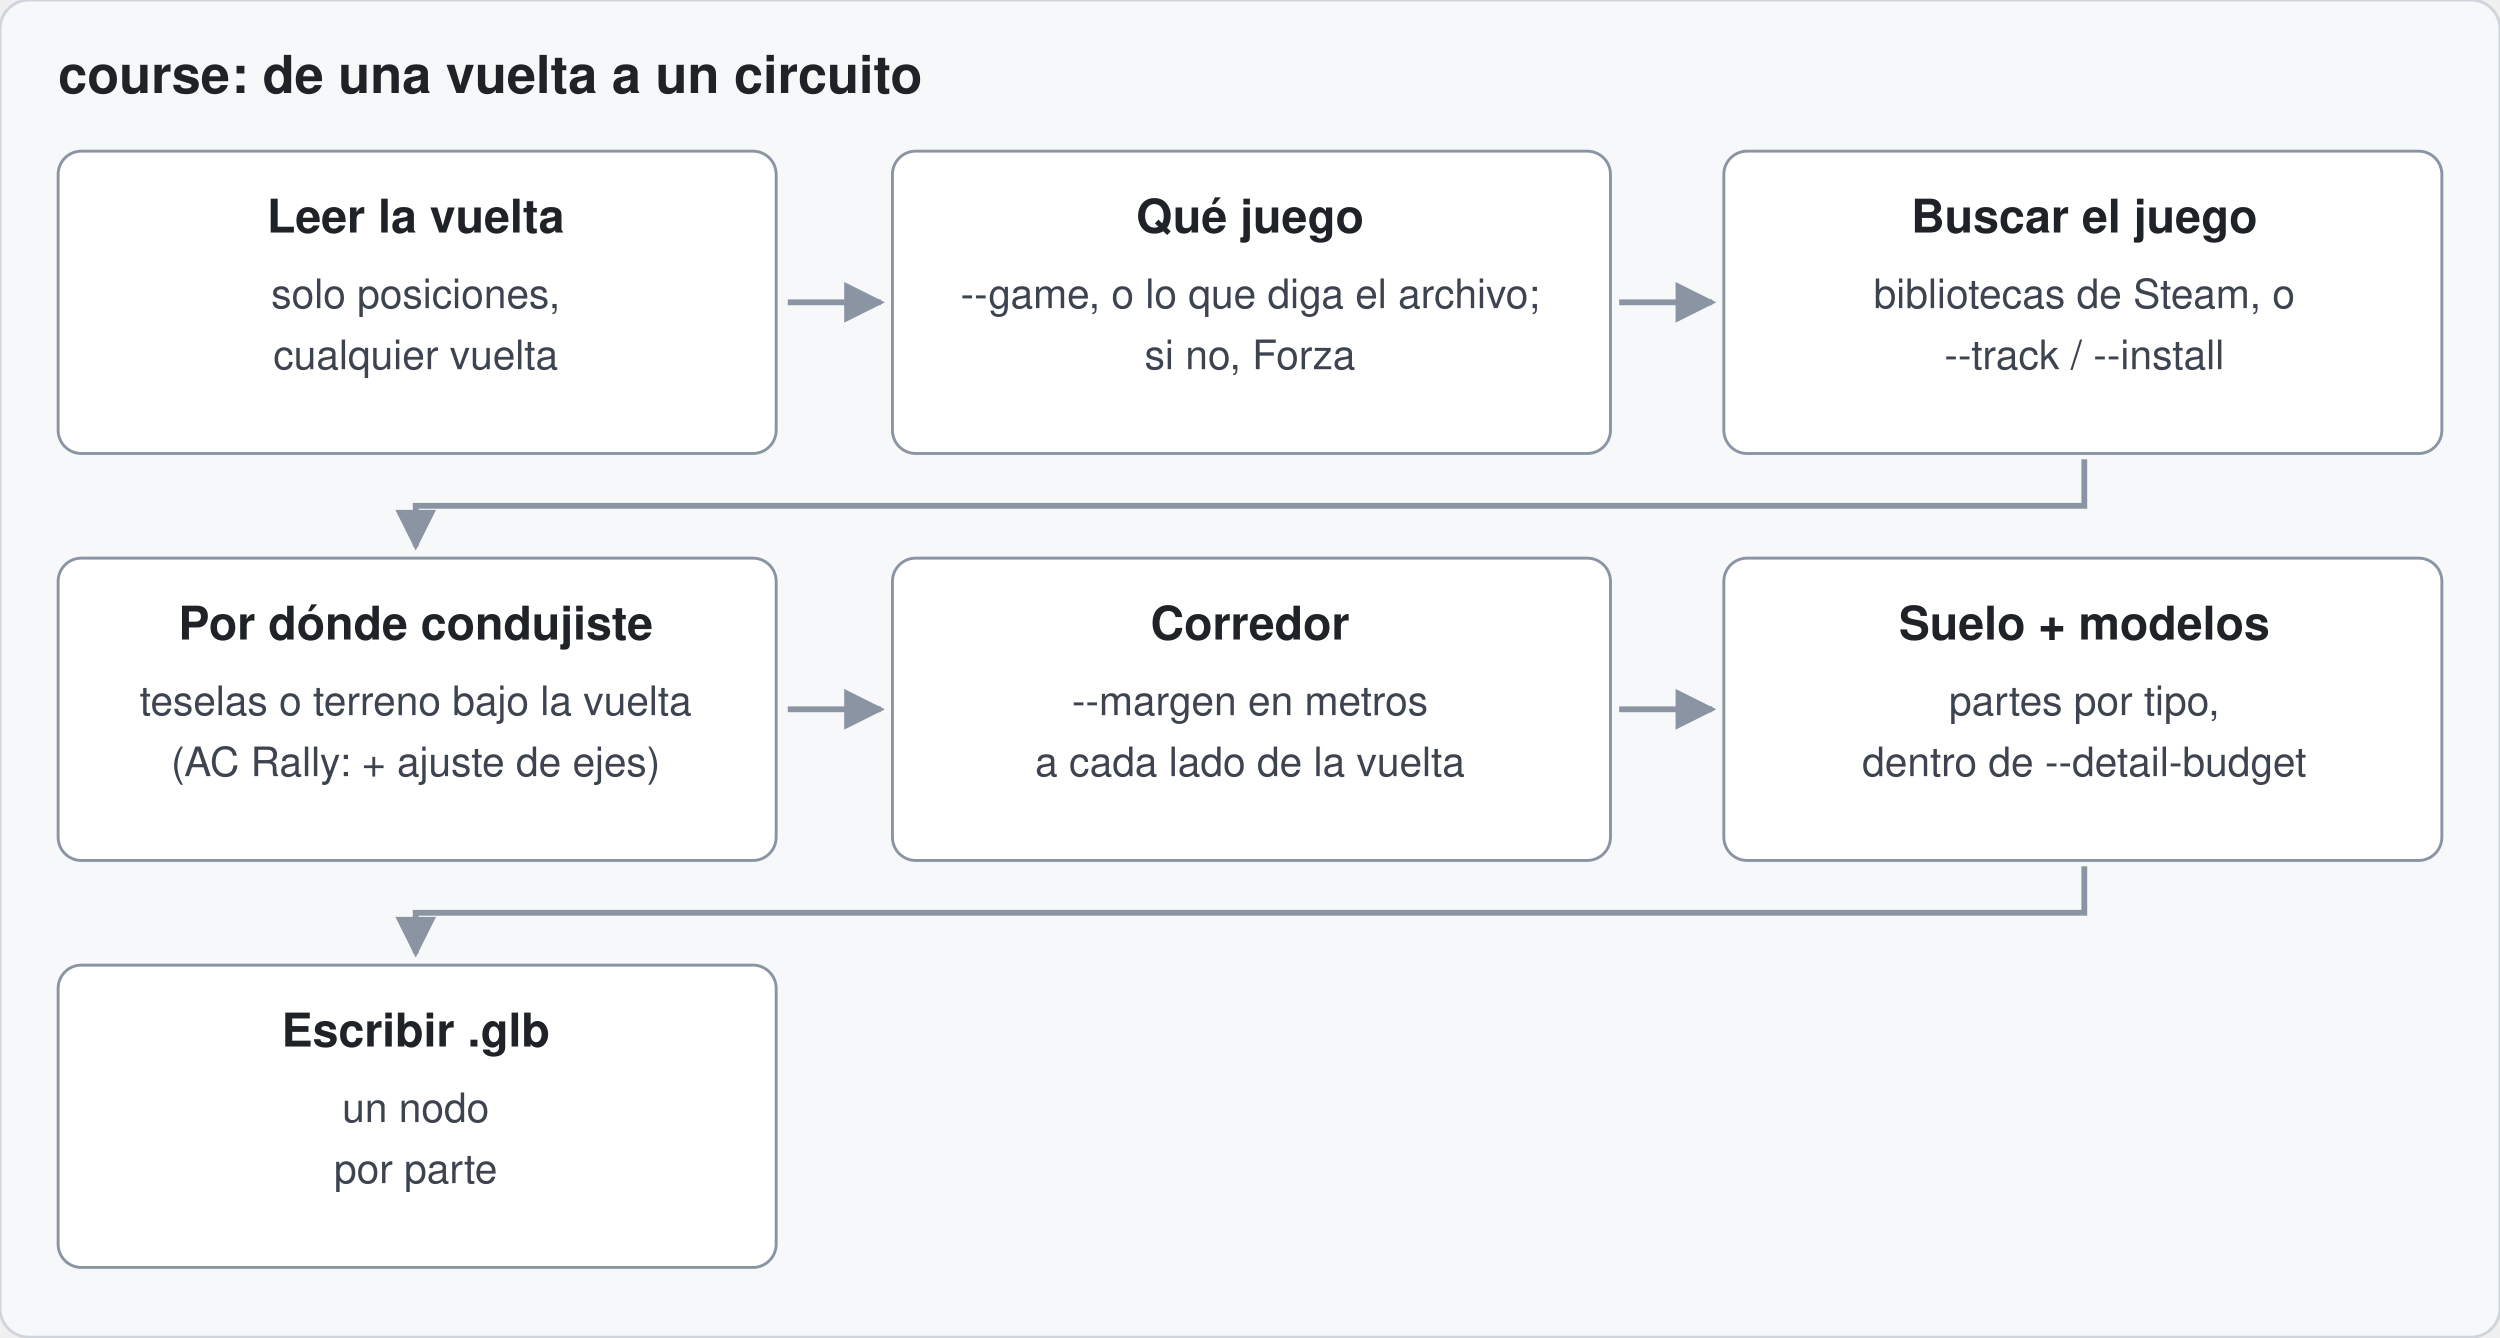
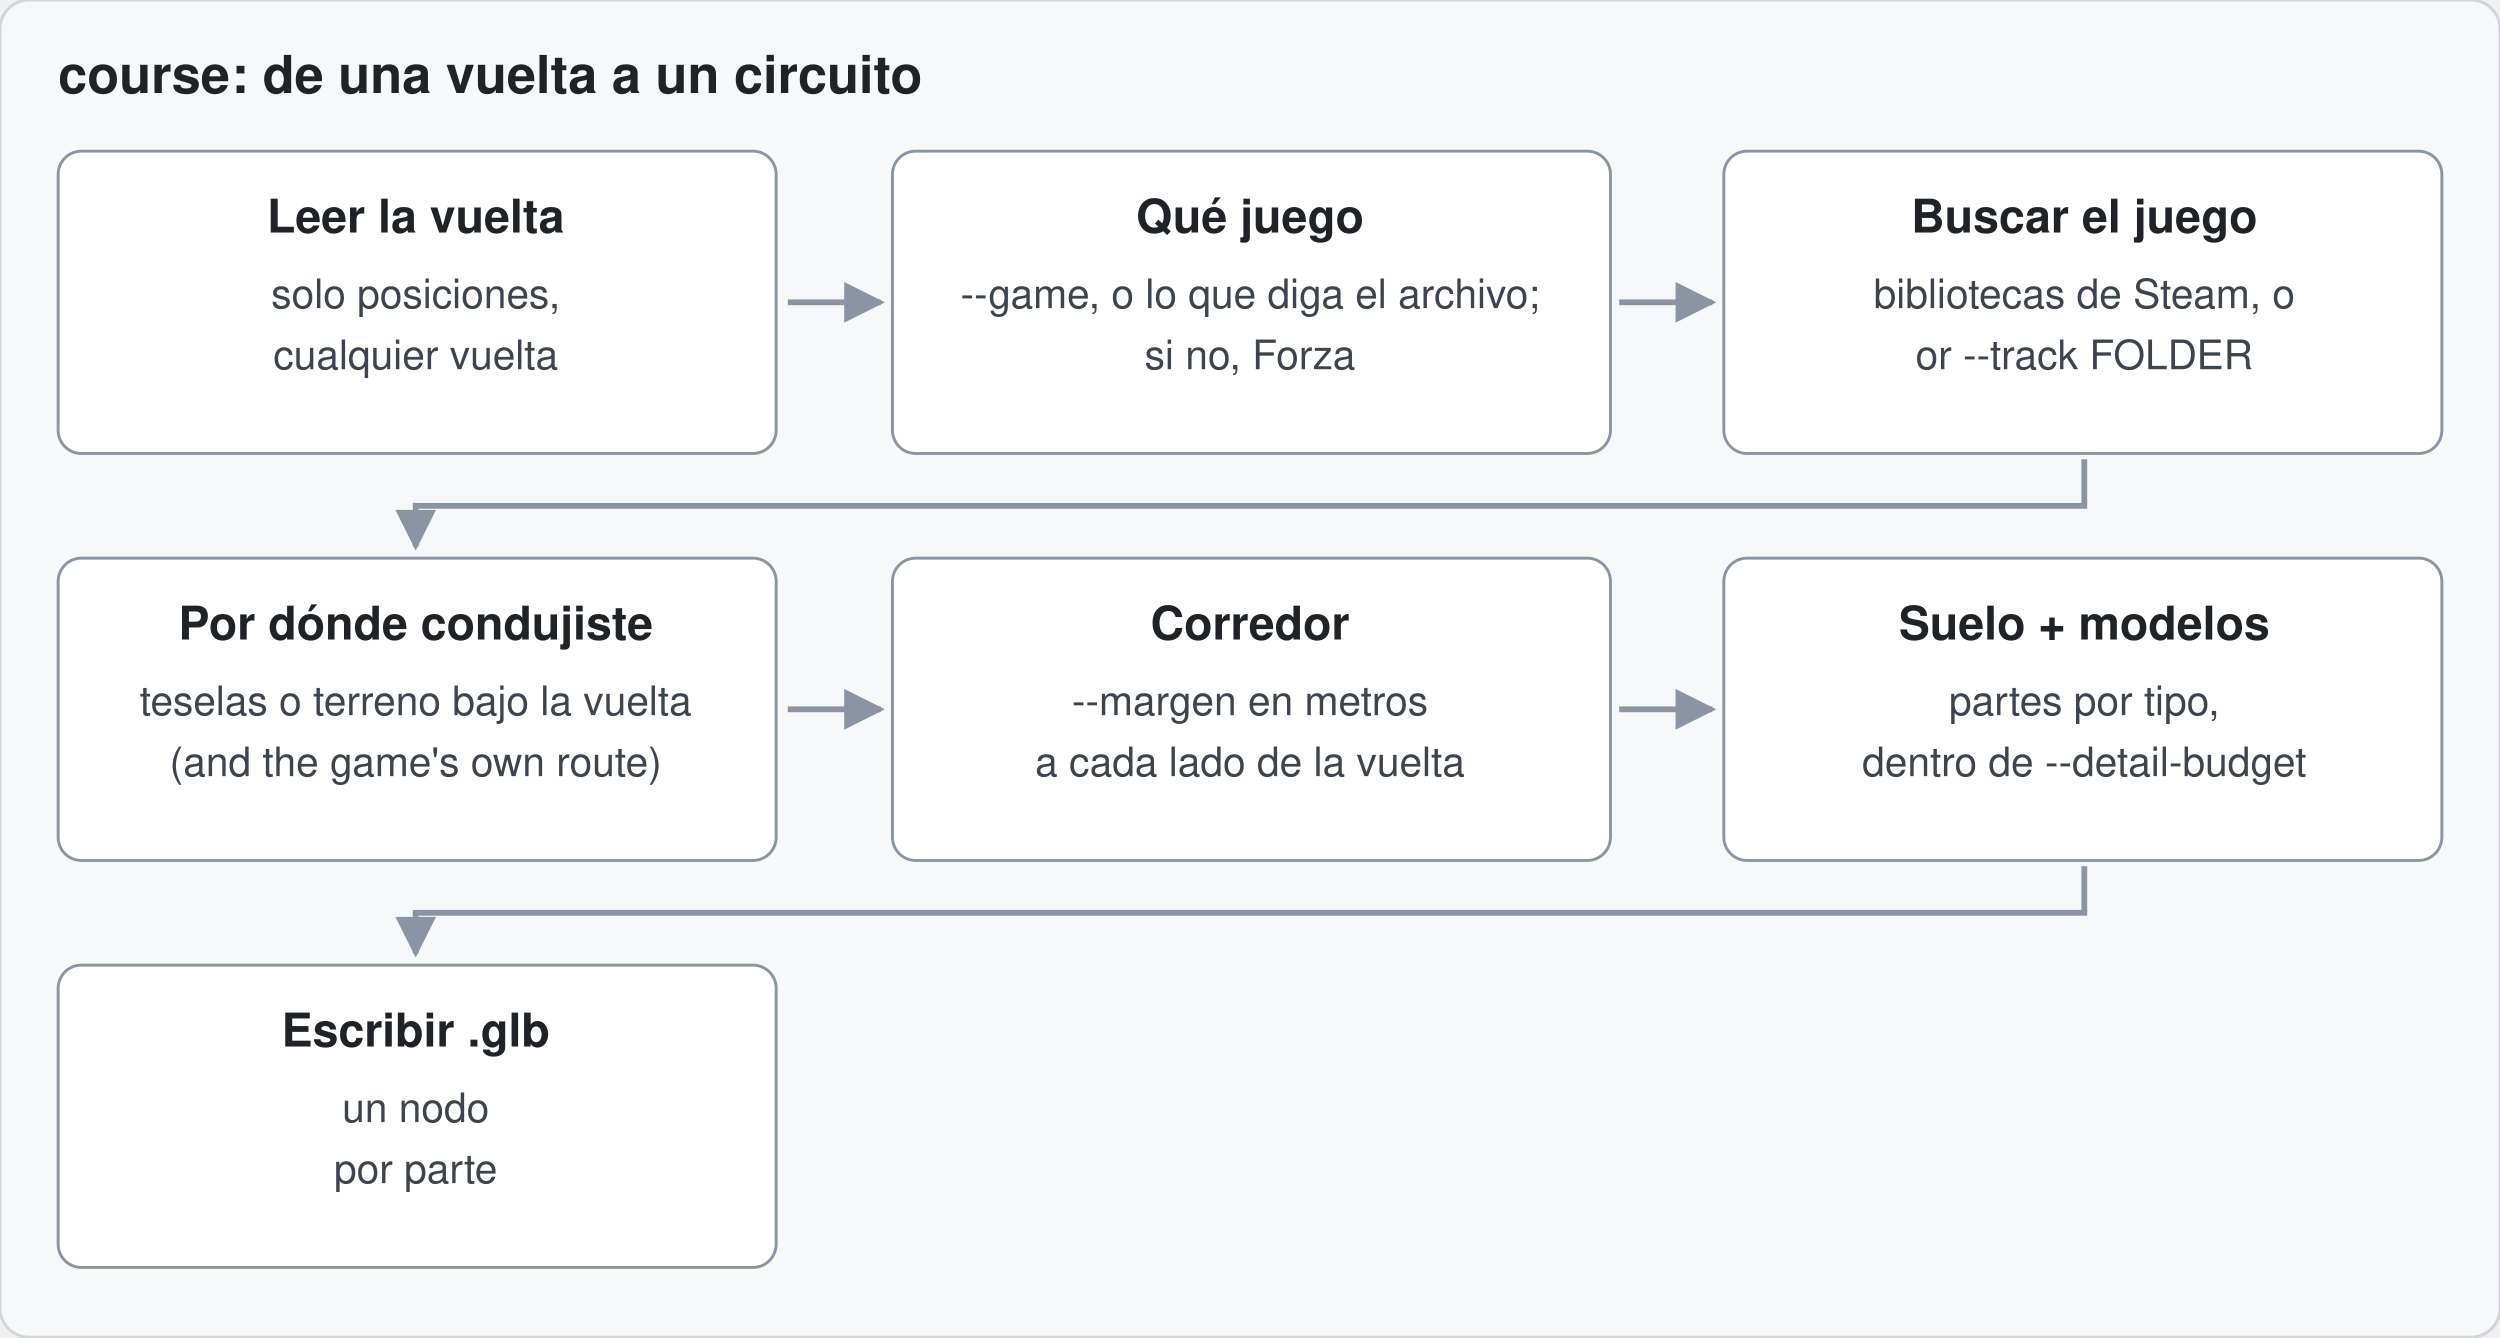
<svg xmlns="http://www.w3.org/2000/svg" width="860" height="460" viewBox="0 0 860 460" role="img" aria-label="course: from a lap to a course">
  <rect width="860" height="460" rx="10" fill="#f7f8fa" stroke="#d0d4db" />
  <defs>
    <marker id="a" viewBox="0 0 10 10" refX="9" refY="5" markerWidth="7" markerHeight="7" orient="auto-start-reverse">
      <path d="M0,0 L10,5 L0,10 z" fill="#8a94a3" />
    </marker>
  </defs>
  <text x="20" y="32" font-family="Segoe UI,Helvetica,Arial,sans-serif" font-size="18" font-weight="600" fill="#1f2328" text-anchor="start">course: de una vuelta a un circuito</text>
  <rect x="20" y="52" width="247" height="104" rx="8" fill="#ffffff" stroke="#8a94a3" />
  <text x="143" y="80" font-family="Segoe UI,Helvetica,Arial,sans-serif" font-size="16" font-weight="600" fill="#1f2328" text-anchor="middle">Leer la vuelta</text>
  <text x="143" y="106" font-family="Segoe UI,Helvetica,Arial,sans-serif" font-size="14" font-weight="400" fill="#3d4450" text-anchor="middle">solo posiciones,</text>
  <text x="143" y="127" font-family="Segoe UI,Helvetica,Arial,sans-serif" font-size="14" font-weight="400" fill="#3d4450" text-anchor="middle">cualquier vuelta</text>
  <rect x="307" y="52" width="247" height="104" rx="8" fill="#ffffff" stroke="#8a94a3" />
  <text x="430" y="80" font-family="Segoe UI,Helvetica,Arial,sans-serif" font-size="16" font-weight="600" fill="#1f2328" text-anchor="middle">Qué juego</text>
  <text x="430" y="106" font-family="Segoe UI,Helvetica,Arial,sans-serif" font-size="14" font-weight="400" fill="#3d4450" text-anchor="middle">--game, o lo que diga el archivo;</text>
  <text x="430" y="127" font-family="Segoe UI,Helvetica,Arial,sans-serif" font-size="14" font-weight="400" fill="#3d4450" text-anchor="middle">si no, Forza</text>
  <rect x="593" y="52" width="247" height="104" rx="8" fill="#ffffff" stroke="#8a94a3" />
  <text x="717" y="80" font-family="Segoe UI,Helvetica,Arial,sans-serif" font-size="16" font-weight="600" fill="#1f2328" text-anchor="middle">Buscar el juego</text>
  <text x="717" y="106" font-family="Segoe UI,Helvetica,Arial,sans-serif" font-size="14" font-weight="400" fill="#3d4450" text-anchor="middle">bibliotecas de Steam, o</text>
-   <text x="717" y="127" font-family="Segoe UI,Helvetica,Arial,sans-serif" font-size="14" font-weight="400" fill="#3d4450" text-anchor="middle">--track / --install</text>
+   <text x="717" y="127" font-family="Segoe UI,Helvetica,Arial,sans-serif" font-size="14" font-weight="400" fill="#3d4450" text-anchor="middle">or --track FOLDER</text>
  <rect x="20" y="192" width="247" height="104" rx="8" fill="#ffffff" stroke="#8a94a3" />
  <text x="143" y="220" font-family="Segoe UI,Helvetica,Arial,sans-serif" font-size="16" font-weight="600" fill="#1f2328" text-anchor="middle">Por dónde condujiste</text>
  <text x="143" y="246" font-family="Segoe UI,Helvetica,Arial,sans-serif" font-size="14" font-weight="400" fill="#3d4450" text-anchor="middle">teselas o terreno bajo la vuelta</text>
-   <text x="143" y="267" font-family="Segoe UI,Helvetica,Arial,sans-serif" font-size="14" font-weight="400" fill="#3d4450" text-anchor="middle">(AC Rally: + ajuste de ejes)</text>
+   <text x="143" y="267" font-family="Segoe UI,Helvetica,Arial,sans-serif" font-size="14" font-weight="400" fill="#3d4450" text-anchor="middle">(and the game's own route)</text>
  <rect x="307" y="192" width="247" height="104" rx="8" fill="#ffffff" stroke="#8a94a3" />
  <text x="430" y="220" font-family="Segoe UI,Helvetica,Arial,sans-serif" font-size="16" font-weight="600" fill="#1f2328" text-anchor="middle">Corredor</text>
  <text x="430" y="246" font-family="Segoe UI,Helvetica,Arial,sans-serif" font-size="14" font-weight="400" fill="#3d4450" text-anchor="middle">--margen en metros</text>
  <text x="430" y="267" font-family="Segoe UI,Helvetica,Arial,sans-serif" font-size="14" font-weight="400" fill="#3d4450" text-anchor="middle">a cada lado de la vuelta</text>
  <rect x="593" y="192" width="247" height="104" rx="8" fill="#ffffff" stroke="#8a94a3" />
  <text x="717" y="220" font-family="Segoe UI,Helvetica,Arial,sans-serif" font-size="16" font-weight="600" fill="#1f2328" text-anchor="middle">Suelo + modelos</text>
  <text x="717" y="246" font-family="Segoe UI,Helvetica,Arial,sans-serif" font-size="14" font-weight="400" fill="#3d4450" text-anchor="middle">partes por tipo,</text>
  <text x="717" y="267" font-family="Segoe UI,Helvetica,Arial,sans-serif" font-size="14" font-weight="400" fill="#3d4450" text-anchor="middle">dentro de --detail-budget</text>
  <rect x="20" y="332" width="247" height="104" rx="8" fill="#ffffff" stroke="#8a94a3" />
  <text x="143" y="360" font-family="Segoe UI,Helvetica,Arial,sans-serif" font-size="16" font-weight="600" fill="#1f2328" text-anchor="middle">Escribir .glb</text>
  <text x="143" y="386" font-family="Segoe UI,Helvetica,Arial,sans-serif" font-size="14" font-weight="400" fill="#3d4450" text-anchor="middle">un nodo</text>
  <text x="143" y="407" font-family="Segoe UI,Helvetica,Arial,sans-serif" font-size="14" font-weight="400" fill="#3d4450" text-anchor="middle">por parte</text>
  <line x1="271" y1="104.0" x2="303" y2="104.0" stroke="#8a94a3" stroke-width="2" marker-end="url(#a)" />
  <line x1="557" y1="104.0" x2="589" y2="104.0" stroke="#8a94a3" stroke-width="2" marker-end="url(#a)" />
  <path d="M717,158 V174 H143 V188" fill="none" stroke="#8a94a3" stroke-width="2" marker-end="url(#a)" />
  <line x1="271" y1="244.0" x2="303" y2="244.0" stroke="#8a94a3" stroke-width="2" marker-end="url(#a)" />
  <line x1="557" y1="244.0" x2="589" y2="244.0" stroke="#8a94a3" stroke-width="2" marker-end="url(#a)" />
  <path d="M717,298 V314 H143 V328" fill="none" stroke="#8a94a3" stroke-width="2" marker-end="url(#a)" />
</svg>
